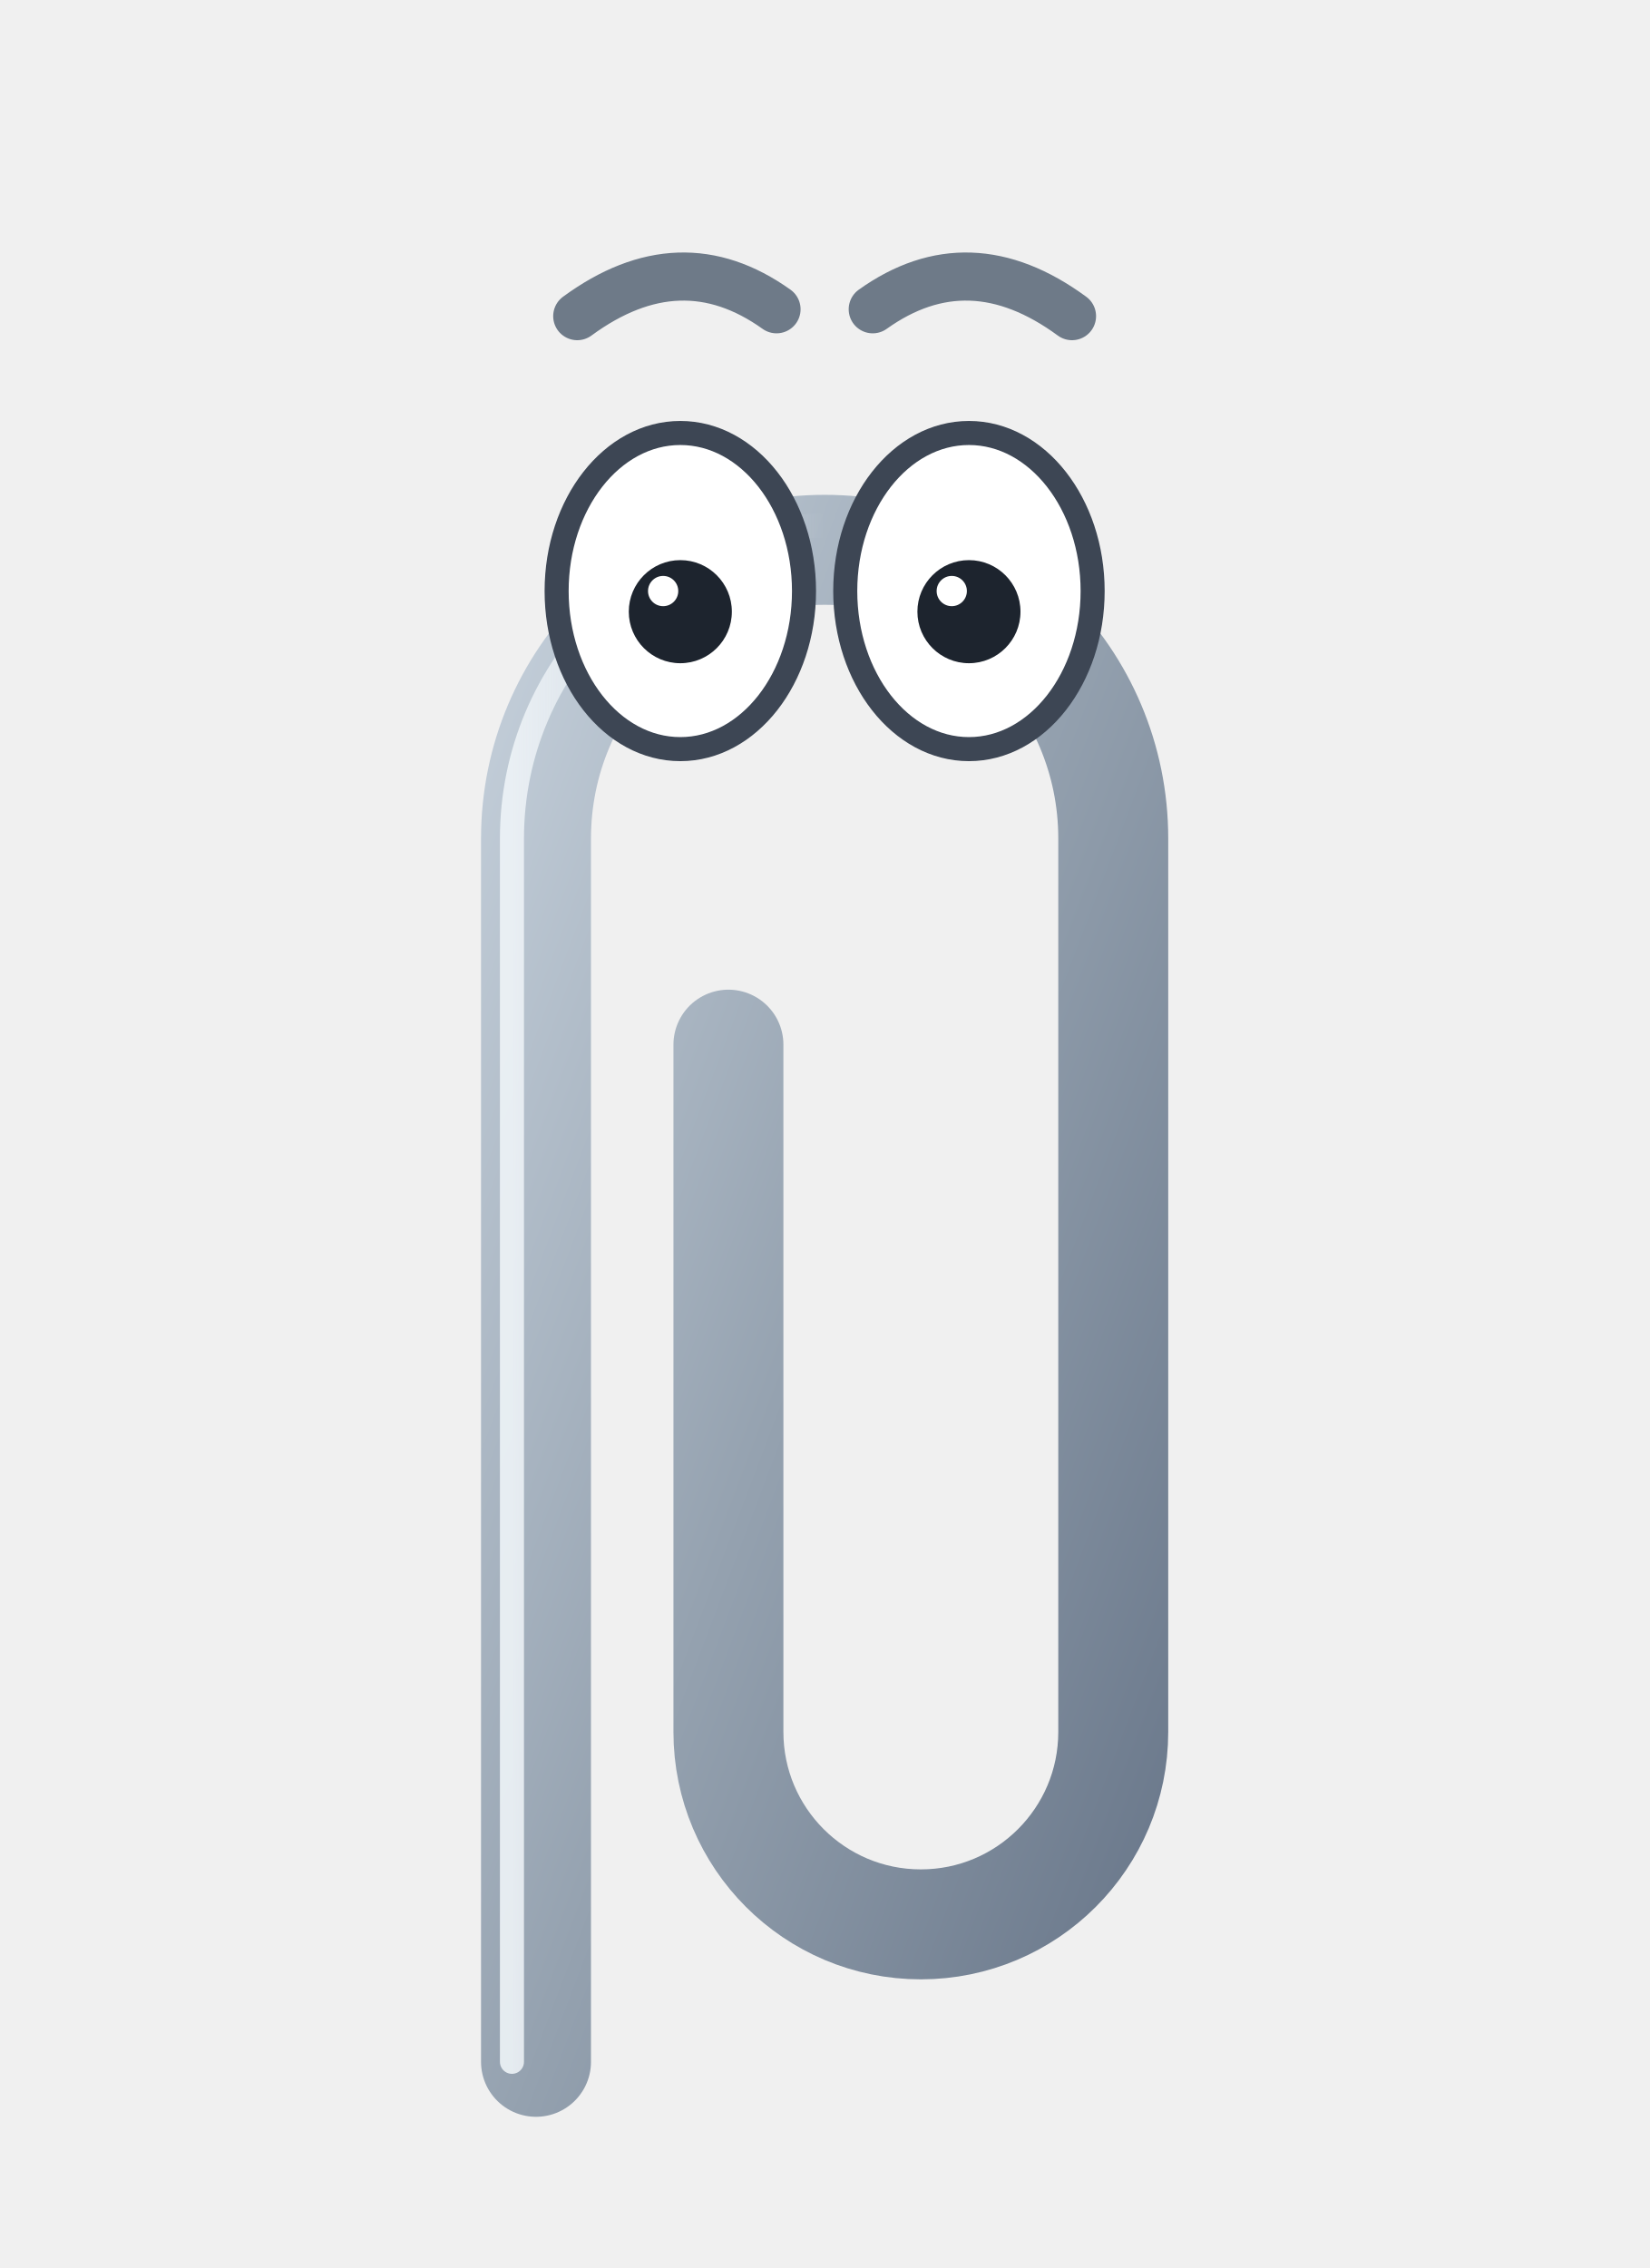
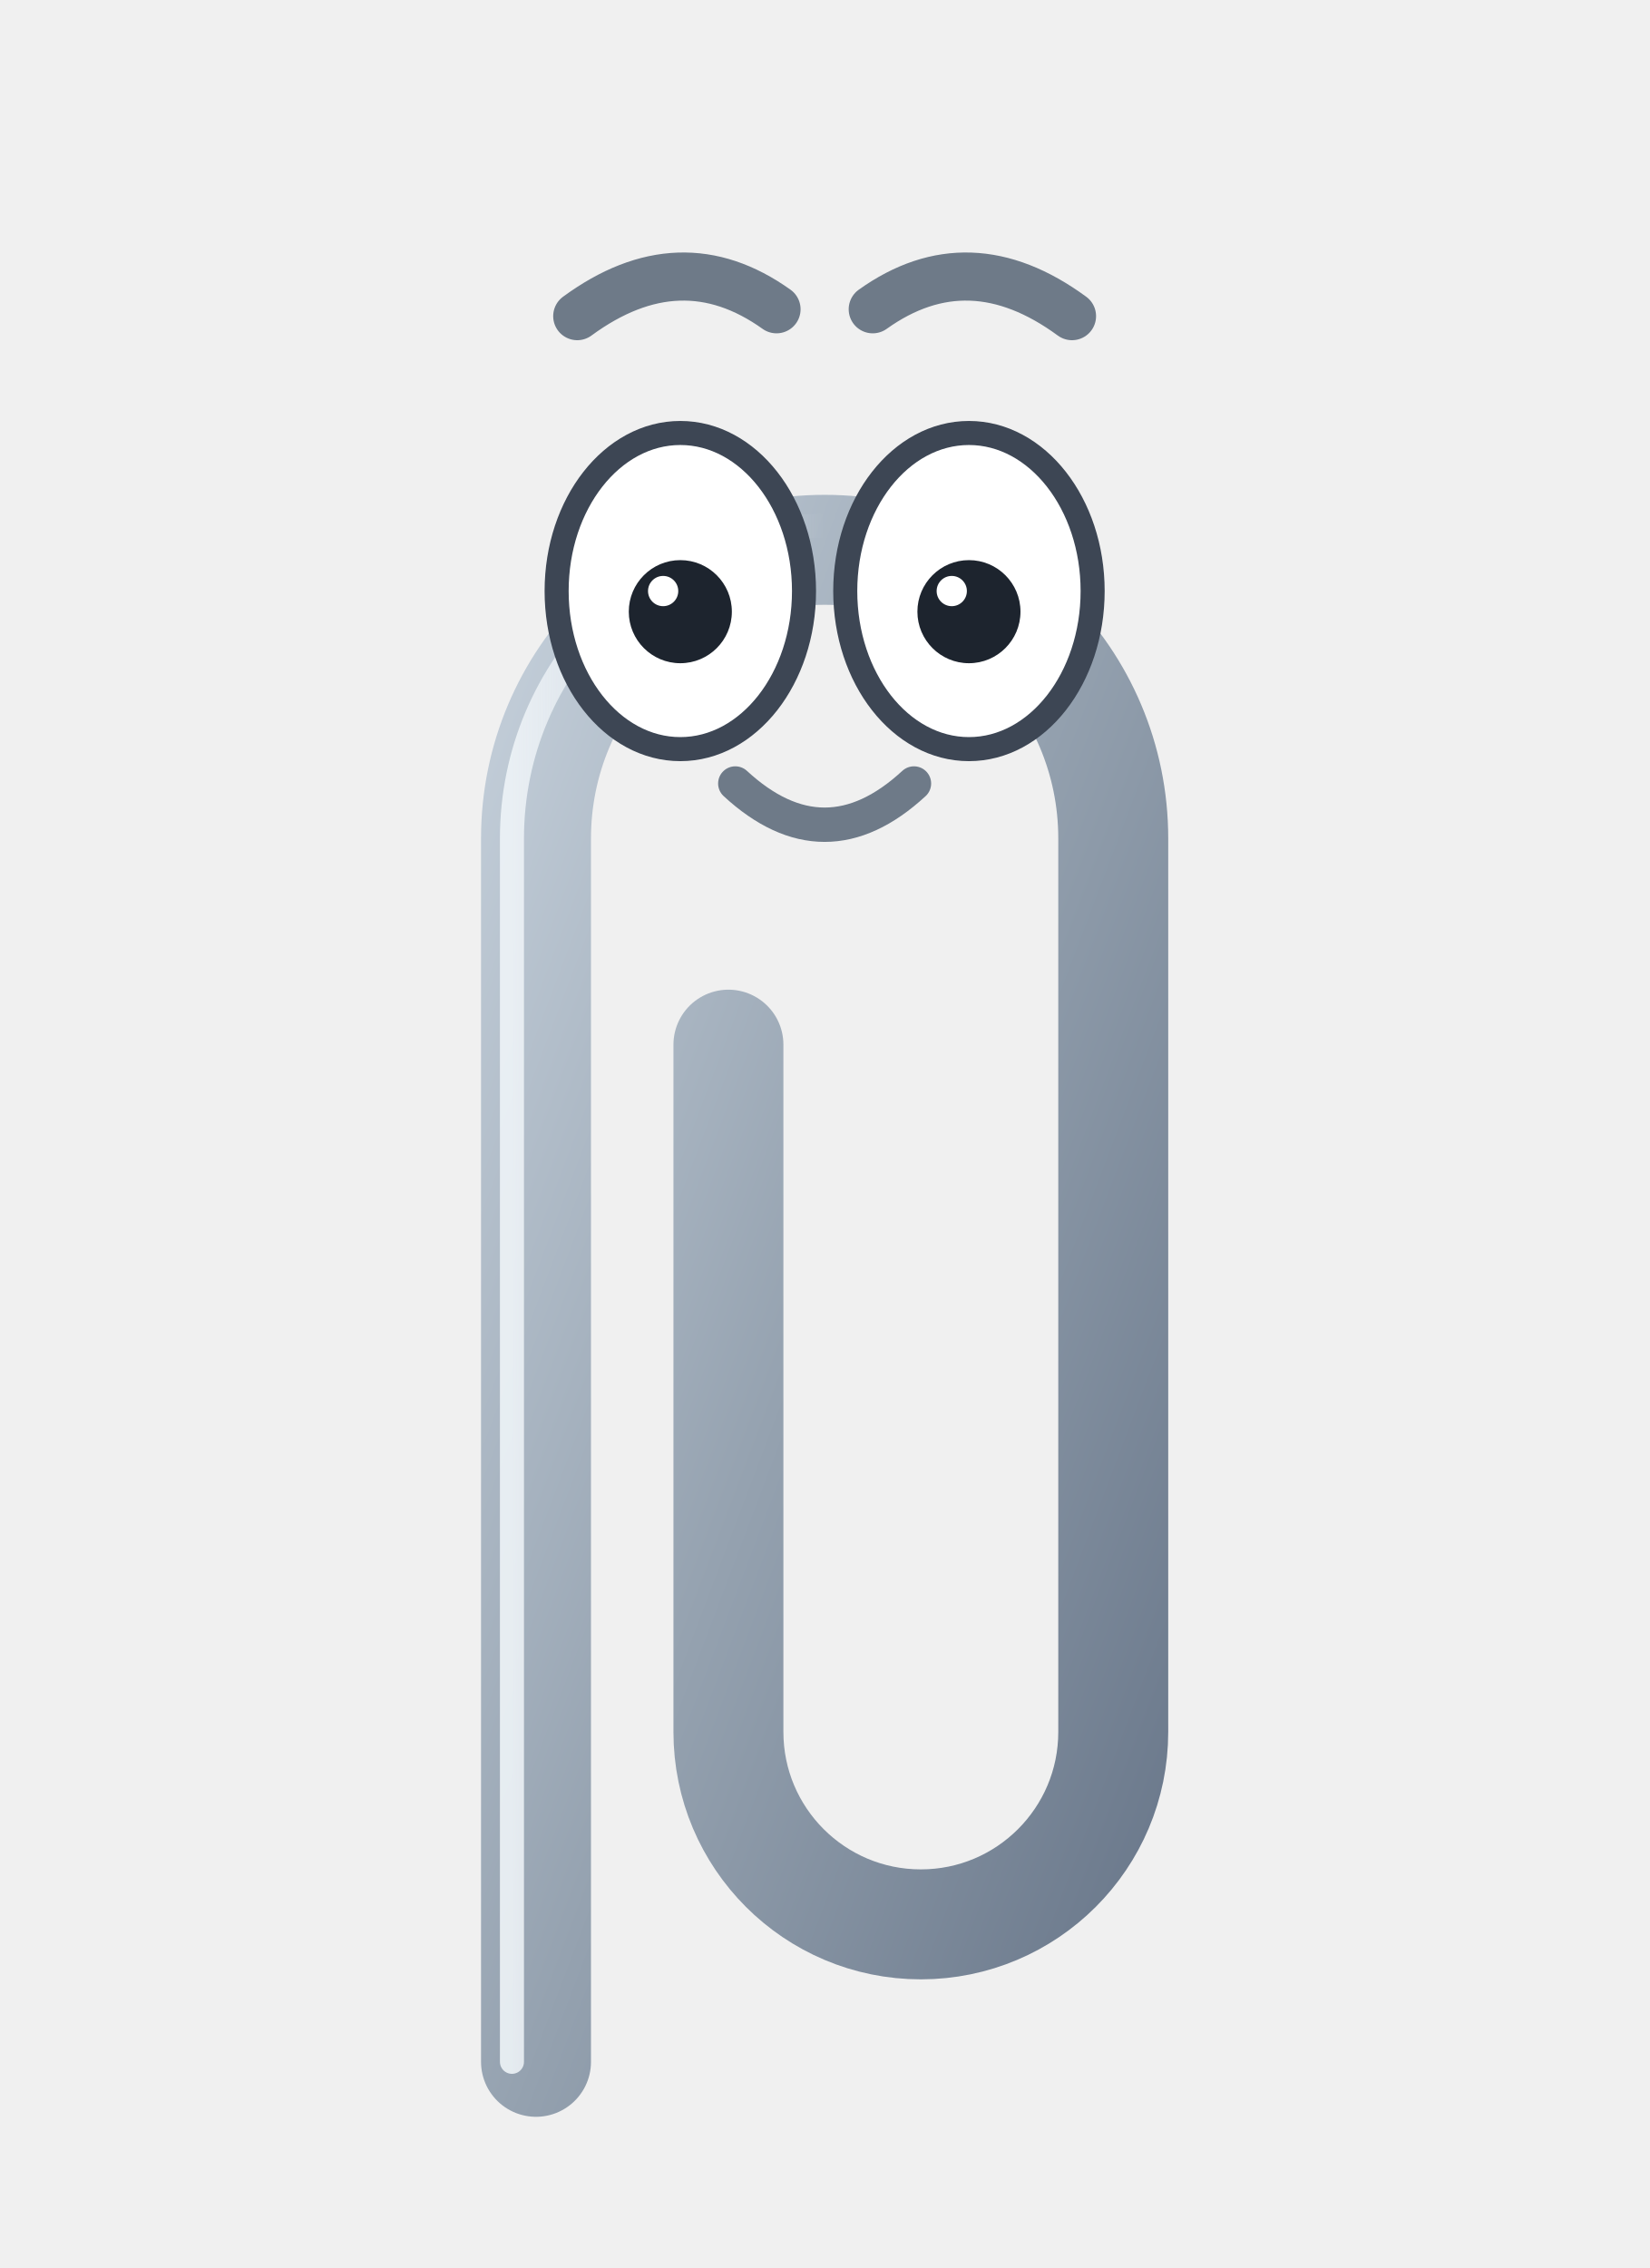
<svg xmlns="http://www.w3.org/2000/svg" viewBox="0 0 240 330" width="240" height="330">
  <defs>
    <linearGradient id="wire" x1="0" y1="0" x2="1" y2="1">
      <stop offset="0" stop-color="#c3ced9" />
      <stop offset="0.5" stop-color="#94a1af" />
      <stop offset="1" stop-color="#69778a" />
    </linearGradient>
    <linearGradient id="wireHi" x1="0" y1="0" x2="1" y2="0">
      <stop offset="0" stop-color="#eef3f7" stop-opacity="0.9" />
      <stop offset="1" stop-color="#eef3f7" stop-opacity="0" />
    </linearGradient>
  </defs>
-   <g class="clip-root">
-     <path d="M 78 300 L 78 122 A 42 42 0 0 1 162 122 L 162 252 A 28 28 0 0 1 106 252 L 106 152" fill="none" stroke="url(#wire)" stroke-width="16" stroke-linecap="round" />
-     <path d="M 74.5 300 L 74.5 122 A 45.5 45.5 0 0 1 120 76.5" fill="none" stroke="url(#wireHi)" stroke-width="3.5" stroke-linecap="round" />
-     <g class="brows" fill="none" stroke="#6e7a88" stroke-width="7" stroke-linecap="round">
-       <path d="M 84 46 Q 99 35 113 45" />
-       <path d="M 127 45 Q 141 35 156 46" />
-     </g>
-     <g class="eyes">
-       <ellipse cx="99" cy="86" rx="18" ry="23" fill="#ffffff" stroke="#3d4654" stroke-width="3.5" />
-       <ellipse cx="141" cy="86" rx="18" ry="23" fill="#ffffff" stroke="#3d4654" stroke-width="3.5" />
-       <g class="pupils" fill="#1d242e">
-         <circle cx="99" cy="89" r="7.5" />
-         <circle cx="141" cy="89" r="7.5" />
-         <circle cx="96.5" cy="86" r="2.2" fill="#ffffff" />
-         <circle cx="138.5" cy="86" r="2.2" fill="#ffffff" />
+   <g class="float">
+     <g class="clip-root">
+       <path d="M 78 300 L 78 122 A 42 42 0 0 1 162 122 L 162 252 A 28 28 0 0 1 106 252 L 106 152" fill="none" stroke="url(#wire)" stroke-width="16" stroke-linecap="round" />
+       <path d="M 74.5 300 L 74.5 122 A 45.5 45.5 0 0 1 120 76.5" fill="none" stroke="url(#wireHi)" stroke-width="3.5" stroke-linecap="round" />
+       <g class="brows" fill="none" stroke="#6e7a88" stroke-width="7" stroke-linecap="round">
+         <path d="M 84 46 Q 99 35 113 45" />
+         <path d="M 127 45 Q 141 35 156 46" />
      </g>
+       <g class="eyes">
+         <ellipse cx="99" cy="86" rx="18" ry="23" fill="#ffffff" stroke="#3d4654" stroke-width="3.5" />
+         <ellipse cx="141" cy="86" rx="18" ry="23" fill="#ffffff" stroke="#3d4654" stroke-width="3.5" />
+         <g class="pupils" fill="#1d242e">
+           <circle cx="99" cy="89" r="7.5" />
+           <circle cx="141" cy="89" r="7.5" />
+           <circle cx="96.5" cy="86" r="2.2" fill="#ffffff" />
+           <circle cx="138.5" cy="86" r="2.2" fill="#ffffff" />
+         </g>
+       </g>
+       <path d="M 107 114 Q 120 126 133 114" fill="none" stroke="#6e7a88" stroke-width="5" stroke-linecap="round" />
    </g>
  </g>
</svg>
